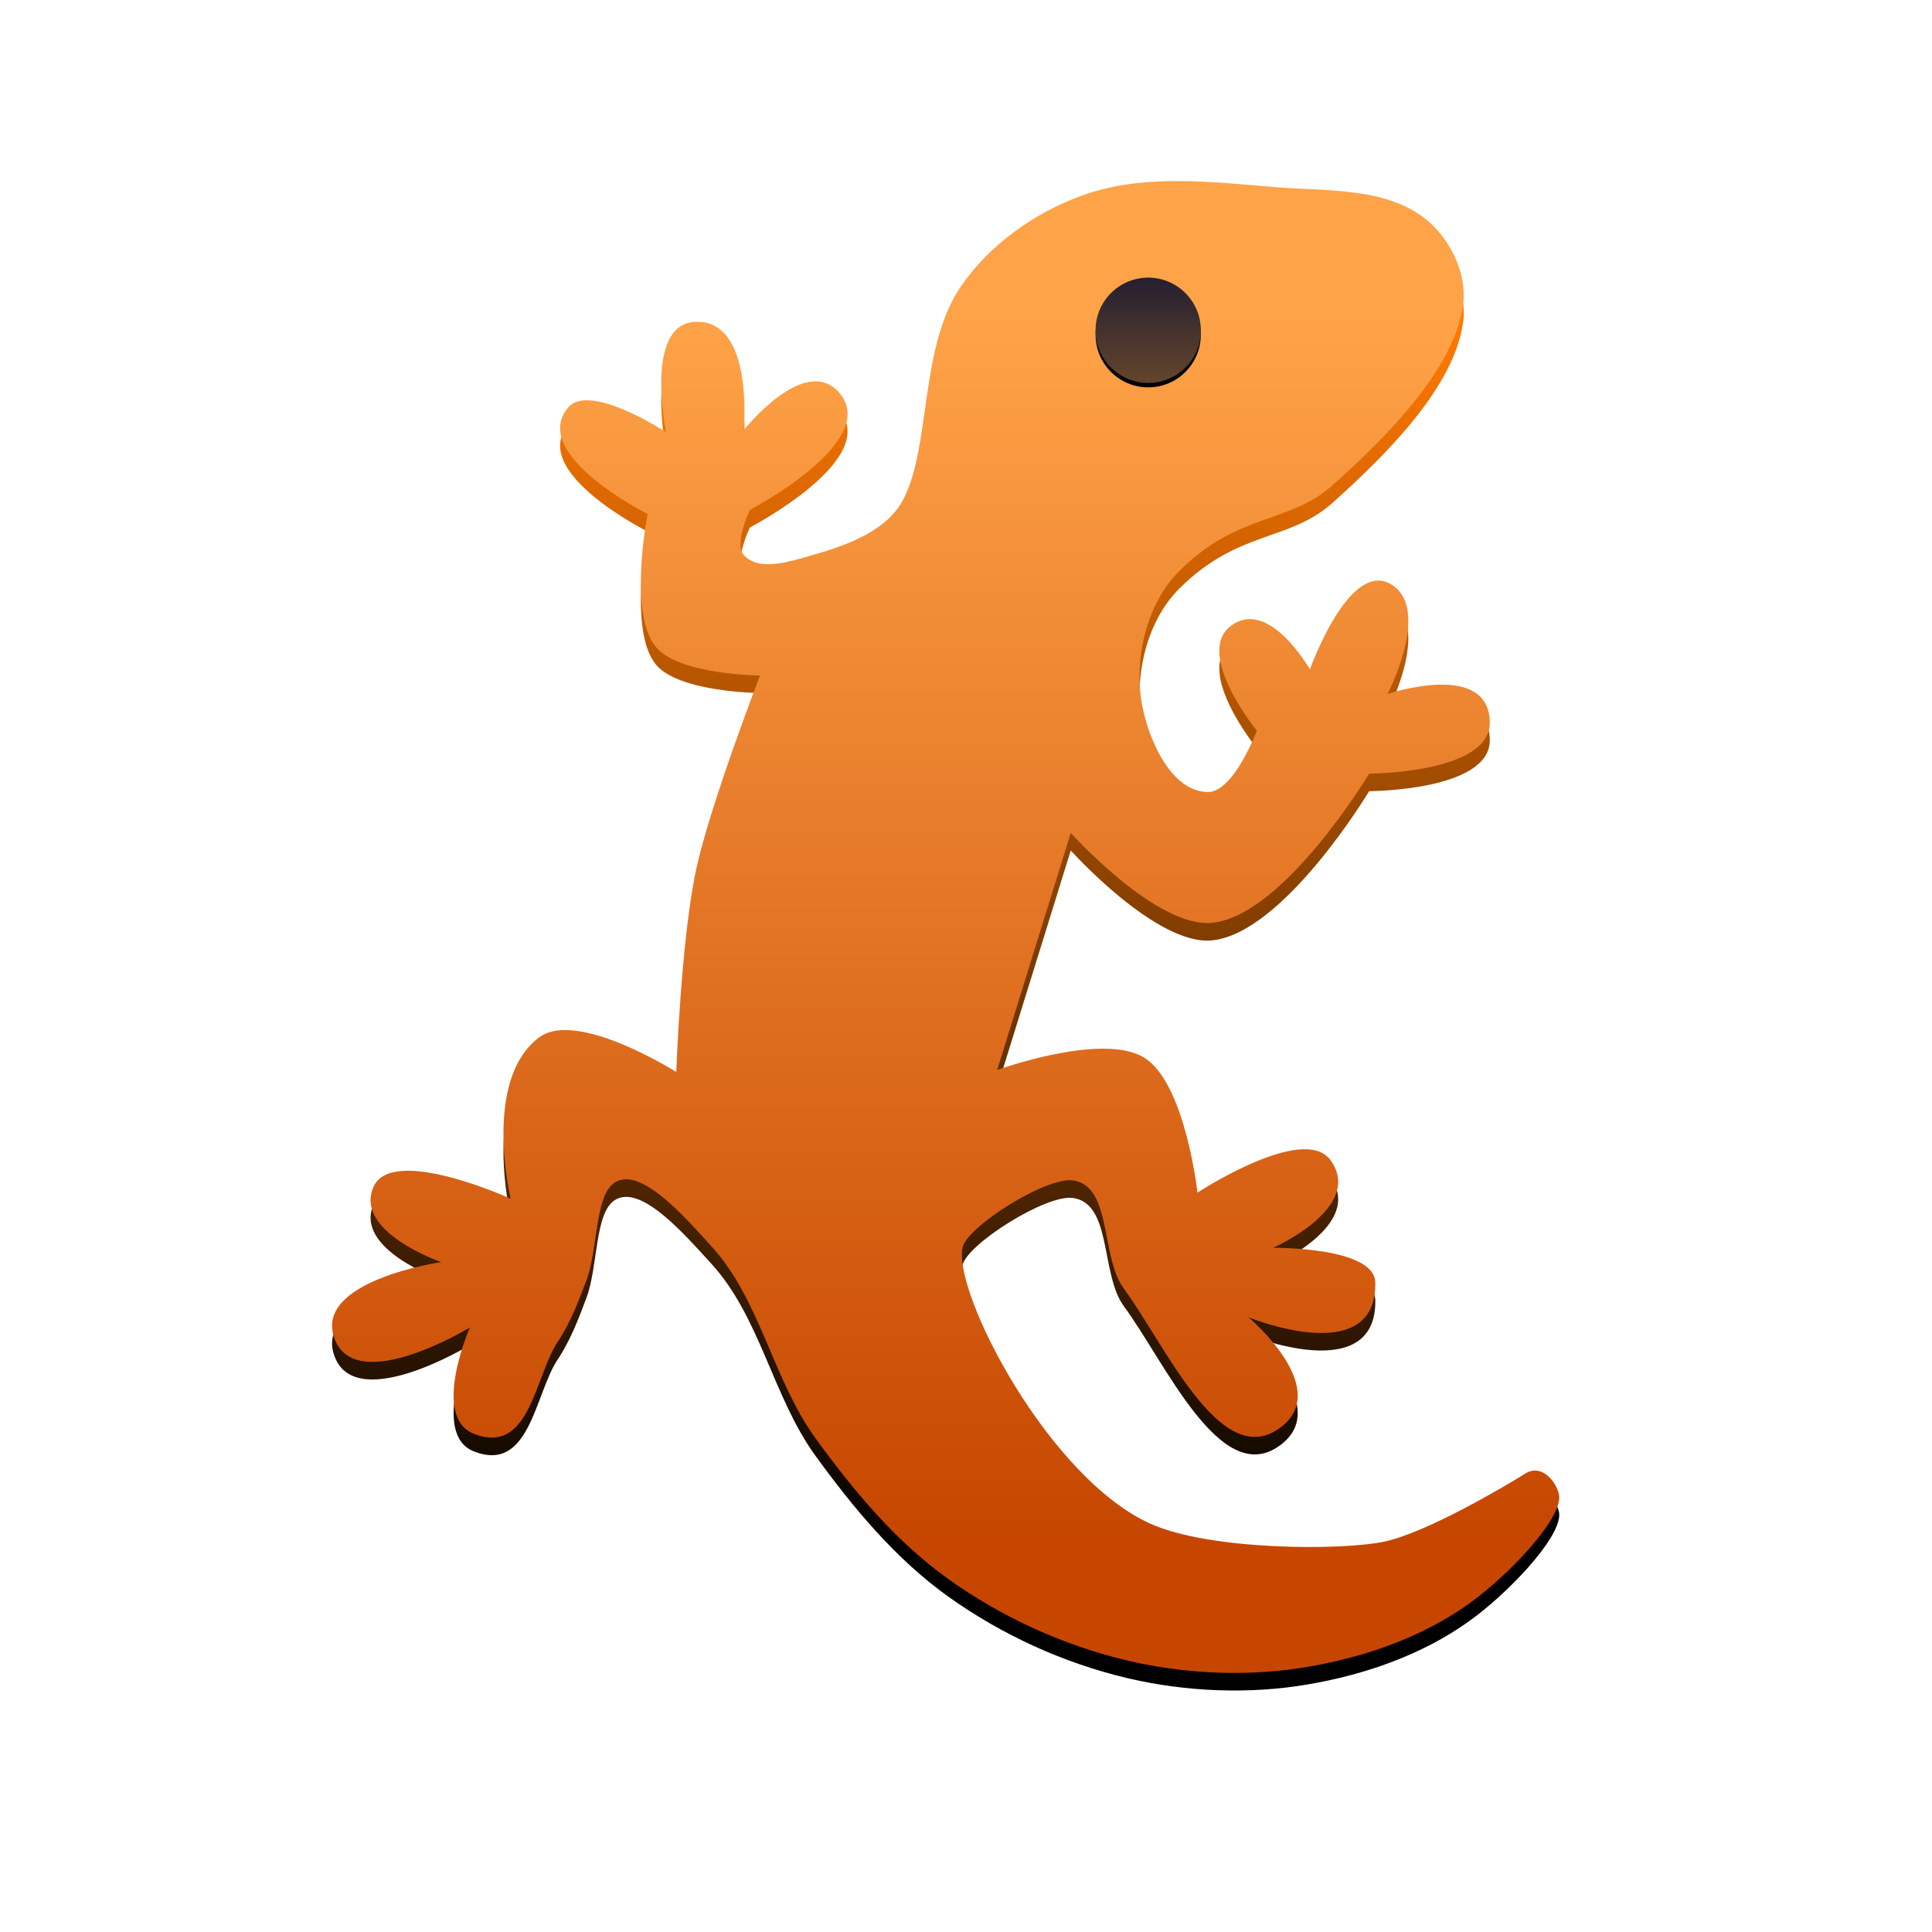
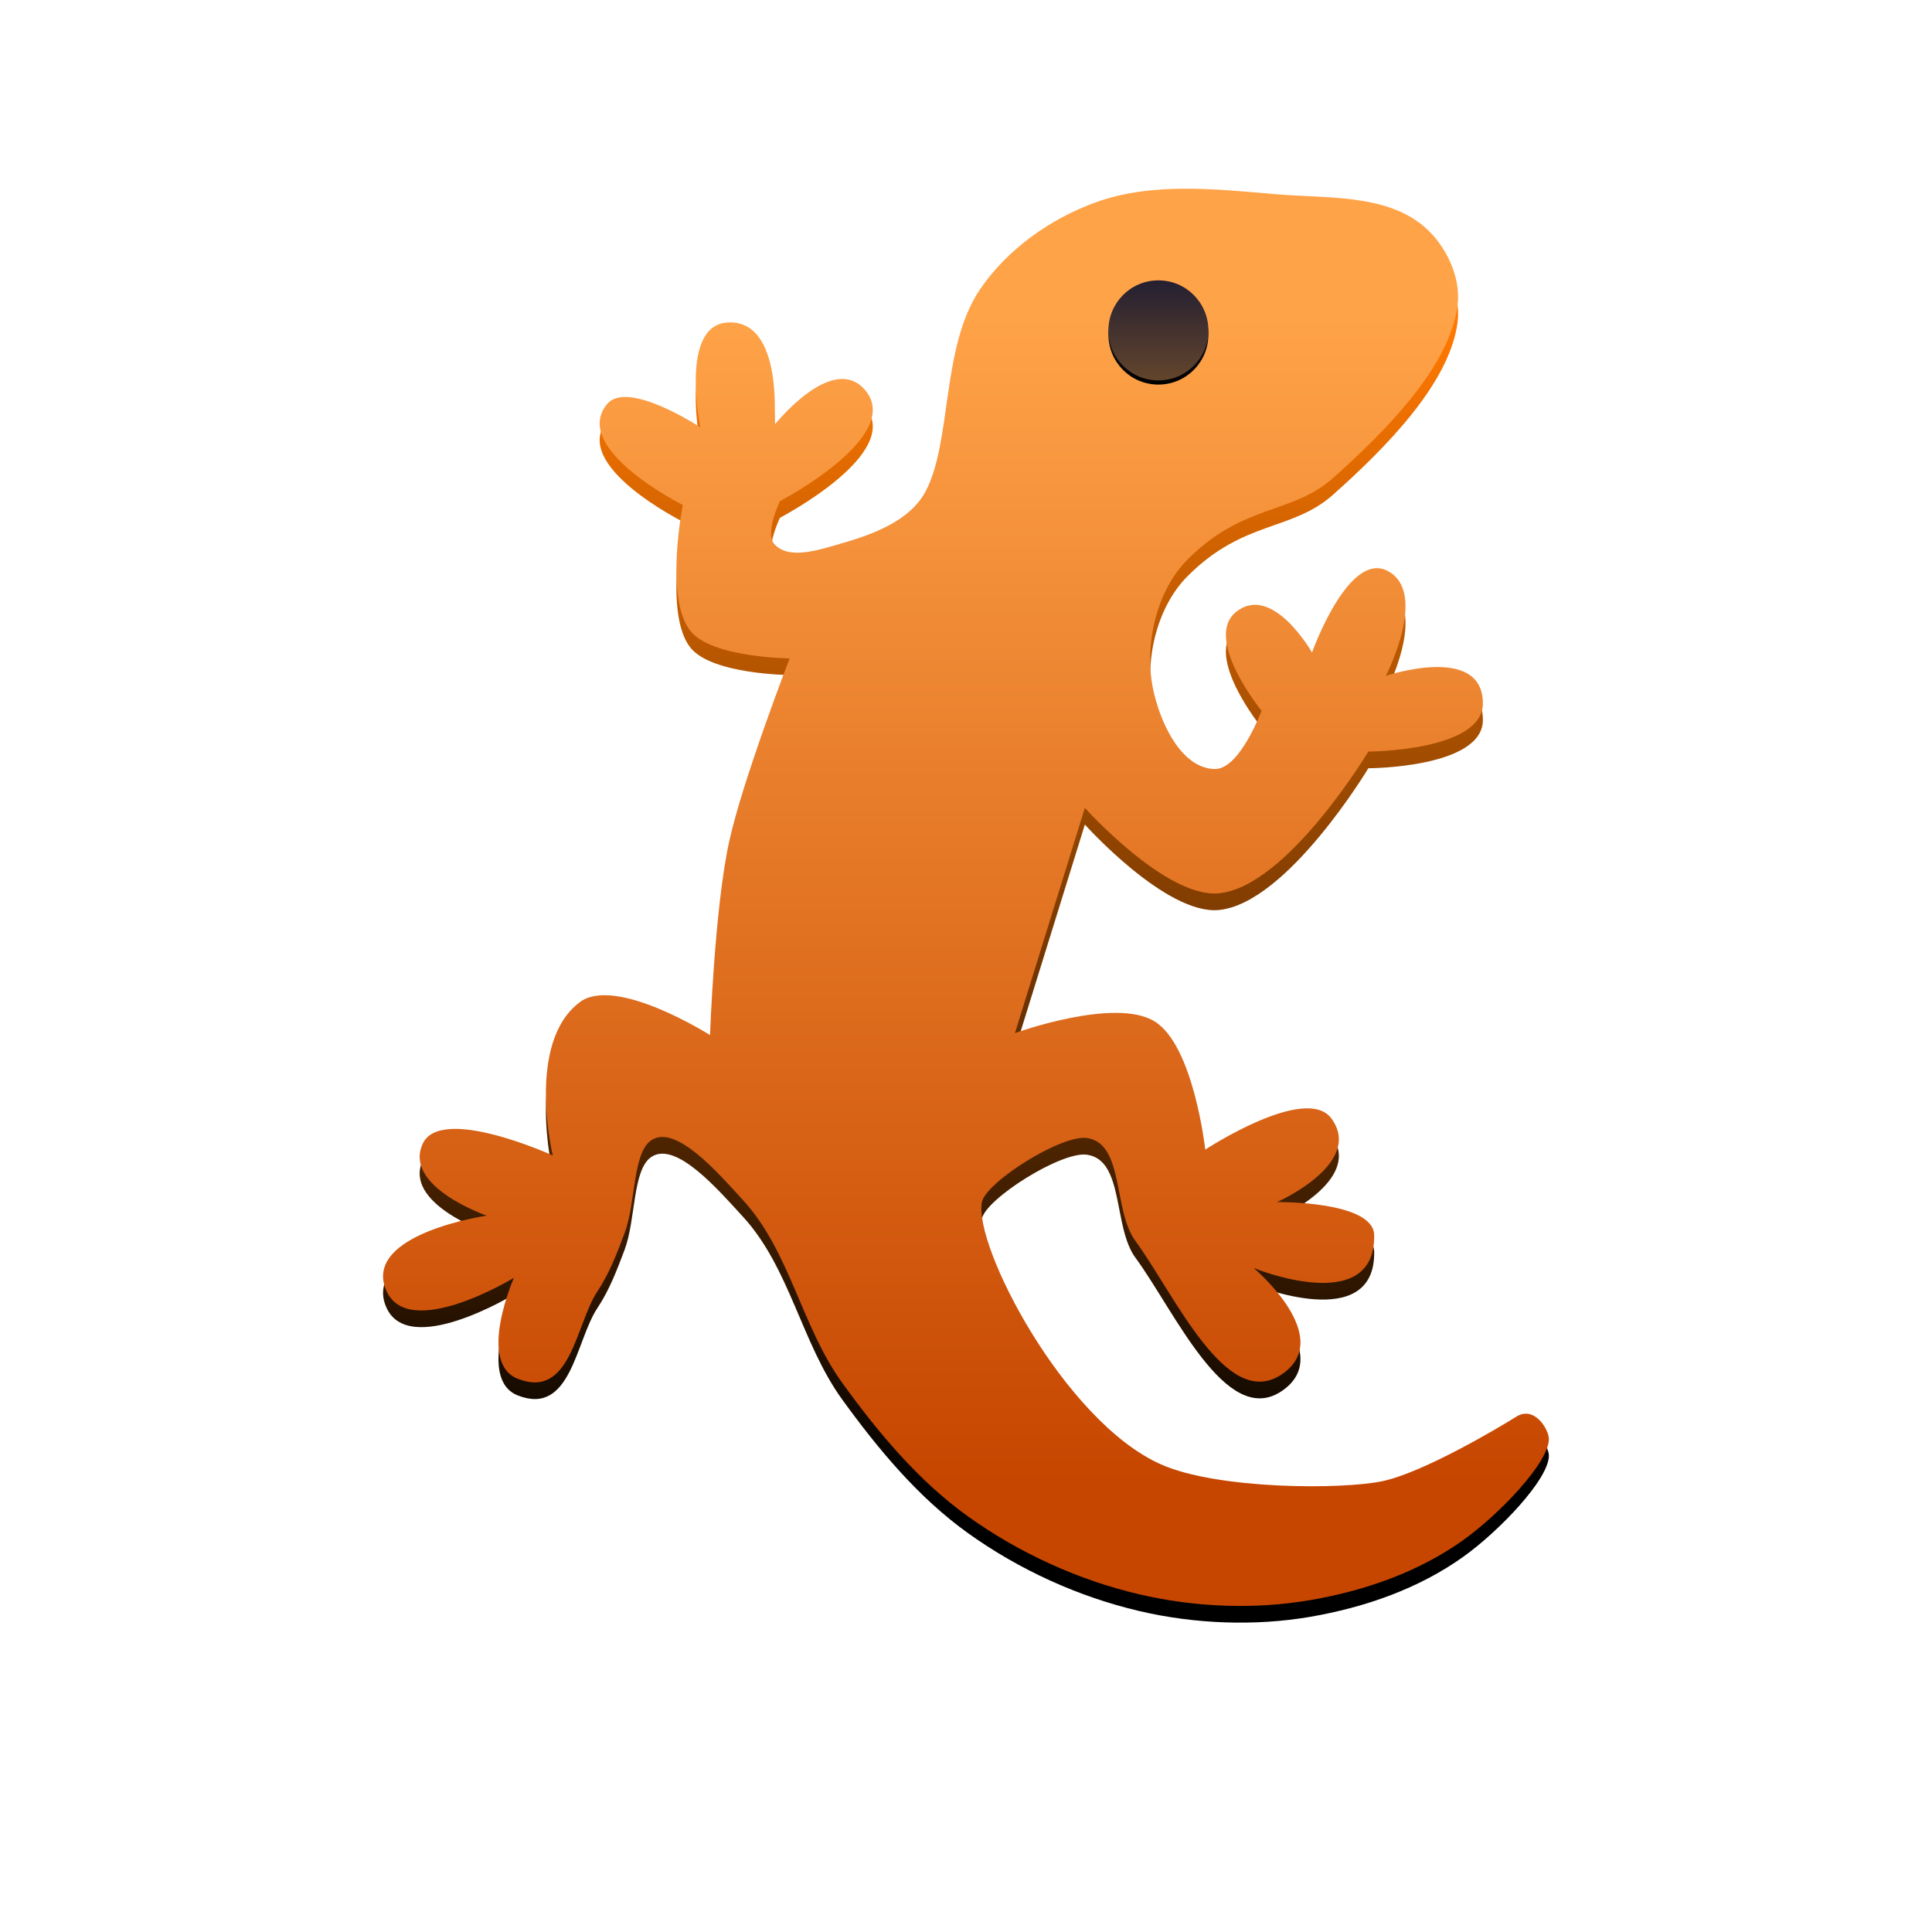
<svg xmlns="http://www.w3.org/2000/svg" height="128px" viewBox="0 0 128 128" width="128px">
-   <linearGradient id="a" gradientUnits="userSpaceOnUse" x1="62.653" x2="62.653" y1="21.929" y2="103.234">
+   <linearGradient id="a" gradientUnits="userSpaceOnUse" x1="64" x2="64" y1="21.932" y2="99.172">
    <stop offset="0" stop-color="#ff7800" />
    <stop offset="1" />
  </linearGradient>
-   <linearGradient id="b" gradientUnits="userSpaceOnUse" x1="62.653" x2="62.653" y1="20.766" y2="102.072">
+   <linearGradient id="b" gradientUnits="userSpaceOnUse" x1="64" x2="64" y1="20.827" y2="98.068">
    <stop offset="0" stop-color="#ffa348" />
    <stop offset="1" stop-color="#c64600" />
  </linearGradient>
-   <linearGradient id="c" gradientUnits="userSpaceOnUse" x1="76.07" x2="76.07" y1="18.686" y2="25.663">
+   <linearGradient id="c" gradientUnits="userSpaceOnUse" x1="76.746" x2="76.746" y1="18.852" y2="25.48">
    <stop offset="0" stop-color="#241f31" />
    <stop offset="1" />
  </linearGradient>
-   <linearGradient id="d" gradientUnits="userSpaceOnUse" x1="76.07" x2="76.07" y1="18.395" y2="25.372">
+   <linearGradient id="d" gradientUnits="userSpaceOnUse" x1="76.746" x2="76.746" y1="18.576" y2="25.204">
    <stop offset="0" stop-color="#241f31" />
    <stop offset="1" stop-color="#63452c" />
  </linearGradient>
  <g fill-rule="evenodd">
-     <path d="m 158.68 5.91 h 0.004 m 0 0 c -161.418 -21.219 -161.418 -21.219 0 0 c 8.723 1.148 8.723 1.148 0 0 z m 0 0" />
-     <path d="m 101.039 98.801 c -1.121 0.703 -6.43 3.871 -9.312 4.492 c -2.809 0.605 -11.535 0.602 -15.504 -1.176 c -6.73 -3.016 -13.059 -15.242 -12.457 -18.281 c 0.273 -1.391 5.531 -4.715 7.312 -4.469 c 2.617 0.359 1.816 5.047 3.383 7.176 c 2.727 3.707 6.305 11.855 10.156 9.344 c 3.926 -2.559 -1.895 -7.445 -1.895 -7.445 s 8.5 3.469 8.395 -2.305 c -0.043 -2.383 -6.77 -2.301 -6.77 -2.301 s 6.09 -2.691 3.793 -5.824 c -1.789 -2.434 -8.805 2.168 -8.805 2.168 s -0.801 -7.246 -3.52 -8.938 c -2.77 -1.723 -9.75 0.812 -9.75 0.812 l 4.875 -15.707 s 5.668 6.309 9.344 5.957 c 4.766 -0.457 10.426 -9.887 10.426 -9.887 s 8.016 -0.016 7.992 -3.383 c -0.035 -4.16 -6.773 -1.898 -6.773 -1.898 s 3.004 -5.789 0.137 -7.312 c -2.738 -1.453 -5.281 5.688 -5.281 5.688 s -2.75 -4.844 -5.281 -2.844 c -2.344 1.855 1.762 6.906 1.762 6.906 s -1.52 4.082 -3.25 4.062 c -2.387 -0.027 -3.879 -3.348 -4.336 -5.688 c -0.59 -3.031 0.254 -6.754 2.438 -8.938 c 3.922 -3.918 7.262 -3.102 10.156 -5.688 c 3.691 -3.297 8.148 -7.801 8.668 -12.051 c 0.242 -2.008 -0.871 -4.277 -2.438 -5.555 c -2.684 -2.184 -6.707 -1.875 -10.156 -2.164 c -4.188 -0.352 -8.637 -0.875 -12.594 0.539 c -3.188 1.141 -6.227 3.293 -8.125 6.094 c -2.727 4.027 -1.938 10.574 -3.793 14.086 c -1.09 2.059 -3.715 3.023 -5.957 3.656 c -1.477 0.418 -3.594 1.156 -4.605 0 c -0.66 -0.754 0.406 -2.98 0.406 -2.98 s 8.641 -4.496 5.957 -7.719 c -2.273 -2.734 -6.363 2.438 -6.363 2.438 s 0.715 -7.414 -3.25 -7.176 c -3.371 0.203 -1.895 7.312 -1.895 7.312 s -5.074 -3.344 -6.5 -1.625 c -2.582 3.113 5.281 7.039 5.281 7.039 s -1.312 6.523 0.539 8.805 c 1.508 1.852 6.906 1.895 6.906 1.895 s -3.258 8.426 -4.211 12.754 c -1.023 4.648 -1.34 13.52 -1.34 13.52 s -6.566 -4.164 -9.074 -2.305 c -3.805 2.828 -1.895 10.699 -1.895 10.699 s -7.812 -3.562 -9.074 -0.812 c -1.371 2.992 4.469 5.012 4.469 5.012 s -8.605 1.242 -7.039 5.145 c 1.492 3.719 8.938 -0.812 8.938 -0.812 s -2.594 5.918 0.27 7.043 c 3.715 1.457 4.027 -3.809 5.551 -6.094 c 0.832 -1.246 1.371 -2.664 1.898 -4.062 c 0.793 -2.113 0.535 -5.645 1.895 -6.5 c 1.715 -1.086 4.648 2.324 6.363 4.195 c 3.266 3.559 4.078 8.82 6.906 12.73 c 2.512 3.465 5.324 6.855 8.805 9.344 c 3.547 2.539 7.668 4.422 11.918 5.418 c 3.867 0.906 8.07 1.066 11.914 0.406 c 3.848 -0.66 7.582 -1.969 10.699 -4.199 c 2.5 -1.789 5.965 -5.406 5.957 -7.043 c 0 -0.676 -1.016 -2.344 -2.266 -1.555 z m 0 0" fill="url(#a)" />
-     <path d="m 101.039 97.637 c -1.121 0.703 -6.43 3.875 -9.312 4.496 c -2.809 0.602 -11.535 0.598 -15.504 -1.18 c -6.73 -3.016 -13.059 -15.242 -12.457 -18.281 c 0.273 -1.391 5.531 -4.711 7.312 -4.469 c 2.617 0.359 1.816 5.047 3.383 7.18 c 2.727 3.703 6.305 11.855 10.156 9.344 c 3.926 -2.559 -1.895 -7.449 -1.895 -7.449 s 8.5 3.473 8.395 -2.301 c -0.043 -2.387 -6.77 -2.305 -6.77 -2.305 s 6.09 -2.688 3.793 -5.82 c -1.789 -2.438 -8.805 2.164 -8.805 2.164 s -0.801 -7.246 -3.52 -8.938 c -2.77 -1.723 -9.75 0.812 -9.75 0.812 l 4.875 -15.707 s 5.668 6.309 9.344 5.957 c 4.766 -0.457 10.426 -9.883 10.426 -9.883 s 8.016 -0.016 7.992 -3.387 c -0.035 -4.16 -6.773 -1.895 -6.773 -1.895 s 3.004 -5.793 0.137 -7.316 c -2.738 -1.449 -5.281 5.691 -5.281 5.691 s -2.75 -4.848 -5.281 -2.848 c -2.344 1.855 1.762 6.91 1.762 6.91 s -1.52 4.082 -3.25 4.062 c -2.387 -0.031 -3.879 -3.352 -4.336 -5.688 c -0.59 -3.031 0.254 -6.758 2.438 -8.941 c 3.922 -3.918 7.262 -3.102 10.156 -5.688 c 3.691 -3.293 8.148 -7.801 8.668 -12.051 c 0.242 -2.008 -0.871 -4.273 -2.438 -5.551 c -2.684 -2.188 -6.707 -1.879 -10.156 -2.168 c -4.188 -0.352 -8.637 -0.871 -12.594 0.543 c -3.188 1.137 -6.227 3.289 -8.125 6.094 c -2.727 4.023 -1.938 10.57 -3.793 14.082 c -1.09 2.062 -3.715 3.023 -5.957 3.656 c -1.477 0.418 -3.594 1.156 -4.605 0 c -0.66 -0.754 0.406 -2.98 0.406 -2.98 s 8.641 -4.496 5.957 -7.719 c -2.273 -2.734 -6.363 2.438 -6.363 2.438 s 0.715 -7.414 -3.25 -7.176 c -3.371 0.203 -1.895 7.312 -1.895 7.312 s -5.074 -3.344 -6.5 -1.625 c -2.582 3.113 5.281 7.043 5.281 7.043 s -1.312 6.52 0.539 8.801 c 1.508 1.855 6.906 1.898 6.906 1.898 s -3.258 8.422 -4.211 12.75 c -1.023 4.652 -1.34 13.52 -1.34 13.52 s -6.566 -4.164 -9.074 -2.301 c -3.805 2.824 -1.895 10.695 -1.895 10.695 s -7.812 -3.562 -9.074 -0.812 c -1.371 2.996 4.469 5.012 4.469 5.012 s -8.605 1.246 -7.039 5.145 c 1.492 3.719 8.938 -0.812 8.938 -0.812 s -2.594 5.918 0.27 7.043 c 3.715 1.457 4.027 -3.809 5.551 -6.094 c 0.832 -1.242 1.371 -2.664 1.898 -4.062 c 0.793 -2.113 0.535 -5.641 1.895 -6.5 c 1.715 -1.082 4.648 2.324 6.363 4.199 c 3.266 3.555 4.078 8.816 6.906 12.727 c 2.512 3.469 5.324 6.855 8.805 9.344 c 3.547 2.539 7.668 4.422 11.918 5.418 c 3.867 0.906 8.07 1.066 11.914 0.406 c 3.848 -0.66 7.582 -1.969 10.699 -4.199 c 2.5 -1.789 5.965 -5.402 5.957 -7.039 c 0 -0.68 -1.016 -2.344 -2.266 -1.559 z m 0 0" fill="url(#b)" />
-     <path d="m 79.559 22.176 c 0 1.926 -1.562 3.488 -3.488 3.488 c -1.926 0 -3.488 -1.562 -3.488 -3.488 c 0 -1.93 1.562 -3.488 3.488 -3.488 c 1.926 0 3.488 1.559 3.488 3.488 z m 0 0" fill="url(#c)" />
-     <path d="m 79.559 21.883 c 0 1.926 -1.562 3.488 -3.488 3.488 c -1.926 0 -3.488 -1.562 -3.488 -3.488 c 0 -1.926 1.562 -3.488 3.488 -3.488 c 1.926 0 3.488 1.562 3.488 3.488 z m 0 0" fill="url(#d)" />
+     <path d="m 100.465 94.961 c -1.062 0.668 -6.105 3.68 -8.844 4.27 c -2.668 0.574 -10.961 0.57 -14.73 -1.121 c -6.395 -2.863 -12.406 -14.48 -11.836 -17.367 c 0.262 -1.32 5.258 -4.477 6.949 -4.242 c 2.488 0.34 1.727 4.793 3.215 6.816 c 2.59 3.523 5.988 11.266 9.648 8.879 c 3.727 -2.434 -1.801 -7.078 -1.801 -7.078 s 8.074 3.297 7.977 -2.188 c -0.043 -2.262 -6.434 -2.188 -6.434 -2.188 s 5.785 -2.555 3.602 -5.531 c -1.695 -2.312 -8.359 2.059 -8.359 2.059 s -0.762 -6.883 -3.348 -8.488 c -2.629 -1.637 -9.262 0.77 -9.262 0.77 l 4.633 -14.922 s 5.383 5.996 8.875 5.66 c 4.531 -0.434 9.906 -9.391 9.906 -9.391 s 7.613 -0.016 7.59 -3.219 c -0.031 -3.949 -6.434 -1.801 -6.434 -1.801 s 2.855 -5.5 0.129 -6.945 c -2.602 -1.379 -5.016 5.402 -5.016 5.402 s -2.613 -4.602 -5.02 -2.699 c -2.227 1.758 1.676 6.559 1.676 6.559 s -1.441 3.879 -3.09 3.859 c -2.262 -0.027 -3.684 -3.18 -4.117 -5.402 c -0.559 -2.879 0.242 -6.418 2.316 -8.492 c 3.727 -3.723 6.898 -2.945 9.648 -5.402 c 3.508 -3.129 7.742 -7.41 8.234 -11.449 c 0.23 -1.906 -0.828 -4.062 -2.316 -5.273 c -2.551 -2.078 -6.371 -1.785 -9.648 -2.059 c -3.977 -0.332 -8.203 -0.828 -11.965 0.516 c -3.027 1.082 -5.914 3.125 -7.719 5.789 c -2.59 3.824 -1.836 10.043 -3.602 13.379 c -1.035 1.957 -3.531 2.871 -5.66 3.473 c -1.402 0.395 -3.414 1.098 -4.375 0 c -0.625 -0.719 0.387 -2.832 0.387 -2.832 s 8.207 -4.273 5.66 -7.332 c -2.164 -2.598 -6.047 2.316 -6.047 2.316 s 0.68 -7.047 -3.086 -6.816 c -3.203 0.191 -1.801 6.945 -1.801 6.945 s -4.82 -3.18 -6.176 -1.543 c -2.453 2.957 5.016 6.688 5.016 6.688 s -1.246 6.195 0.516 8.363 c 1.43 1.762 6.562 1.801 6.562 1.801 s -3.098 8.004 -4.004 12.113 c -0.973 4.418 -1.273 12.844 -1.273 12.844 s -6.238 -3.953 -8.617 -2.188 c -3.617 2.688 -1.801 10.164 -1.801 10.164 s -7.422 -3.387 -8.621 -0.773 c -1.301 2.848 4.246 4.762 4.246 4.762 s -8.176 1.184 -6.688 4.887 c 1.418 3.535 8.488 -0.77 8.488 -0.77 s -2.465 5.621 0.258 6.688 c 3.531 1.387 3.828 -3.613 5.273 -5.789 c 0.789 -1.18 1.301 -2.531 1.801 -3.859 c 0.758 -2.004 0.512 -5.359 1.801 -6.172 c 1.629 -1.031 4.414 2.207 6.047 3.984 c 3.102 3.383 3.875 8.379 6.562 12.094 c 2.383 3.293 5.055 6.512 8.363 8.879 c 3.371 2.41 7.285 4.199 11.32 5.145 c 3.676 0.863 7.664 1.012 11.32 0.387 c 3.652 -0.629 7.203 -1.871 10.164 -3.988 c 2.375 -1.699 5.664 -5.137 5.66 -6.691 c -0.004 -0.641 -0.965 -2.227 -2.156 -1.477 z m 0 0" fill="url(#a)" />
+     <path d="m 100.465 93.855 c -1.062 0.668 -6.105 3.68 -8.844 4.27 c -2.668 0.574 -10.961 0.57 -14.73 -1.117 c -6.395 -2.867 -12.406 -14.484 -11.836 -17.367 c 0.262 -1.32 5.258 -4.48 6.949 -4.246 c 2.488 0.34 1.727 4.793 3.215 6.816 c 2.59 3.523 5.988 11.266 9.648 8.879 c 3.727 -2.43 -1.801 -7.078 -1.801 -7.078 s 8.074 3.301 7.977 -2.184 c -0.043 -2.266 -6.434 -2.188 -6.434 -2.188 s 5.785 -2.555 3.602 -5.535 c -1.695 -2.312 -8.359 2.059 -8.359 2.059 s -0.762 -6.883 -3.348 -8.488 c -2.629 -1.637 -9.262 0.77 -9.262 0.77 l 4.633 -14.922 s 5.383 5.996 8.875 5.66 c 4.531 -0.434 9.906 -9.391 9.906 -9.391 s 7.613 -0.016 7.59 -3.215 c -0.031 -3.953 -6.434 -1.801 -6.434 -1.801 s 2.855 -5.504 0.129 -6.949 c -2.602 -1.379 -5.016 5.402 -5.016 5.402 s -2.613 -4.602 -5.02 -2.699 c -2.227 1.762 1.676 6.559 1.676 6.559 s -1.441 3.879 -3.09 3.859 c -2.262 -0.023 -3.684 -3.18 -4.117 -5.402 c -0.559 -2.879 0.242 -6.414 2.316 -8.488 c 3.727 -3.727 6.898 -2.949 9.648 -5.406 c 3.508 -3.129 7.742 -7.41 8.234 -11.449 c 0.23 -1.906 -0.828 -4.059 -2.316 -5.273 c -2.551 -2.078 -6.371 -1.785 -9.648 -2.059 c -3.977 -0.332 -8.203 -0.828 -11.965 0.516 c -3.027 1.082 -5.914 3.125 -7.719 5.789 c -2.59 3.824 -1.836 10.043 -3.602 13.379 c -1.035 1.957 -3.531 2.871 -5.66 3.473 c -1.402 0.398 -3.414 1.098 -4.375 0 c -0.625 -0.715 0.387 -2.828 0.387 -2.828 s 8.207 -4.273 5.66 -7.336 c -2.164 -2.598 -6.047 2.316 -6.047 2.316 s 0.68 -7.043 -3.086 -6.816 c -3.203 0.191 -1.801 6.945 -1.801 6.945 s -4.82 -3.176 -6.176 -1.543 c -2.453 2.957 5.016 6.688 5.016 6.688 s -1.246 6.195 0.516 8.363 c 1.43 1.762 6.562 1.801 6.562 1.801 s -3.098 8.004 -4.004 12.117 c -0.973 4.418 -1.273 12.84 -1.273 12.84 s -6.238 -3.953 -8.617 -2.188 c -3.617 2.688 -1.801 10.164 -1.801 10.164 s -7.422 -3.383 -8.621 -0.77 c -1.301 2.844 4.246 4.758 4.246 4.758 s -8.176 1.184 -6.688 4.891 c 1.418 3.531 8.488 -0.773 8.488 -0.773 s -2.465 5.621 0.258 6.691 c 3.531 1.383 3.828 -3.617 5.273 -5.789 c 0.789 -1.184 1.301 -2.531 1.801 -3.859 c 0.758 -2.008 0.512 -5.359 1.801 -6.176 c 1.629 -1.027 4.414 2.207 6.047 3.988 c 3.102 3.379 3.875 8.375 6.562 12.09 c 2.383 3.297 5.055 6.512 8.363 8.879 c 3.371 2.41 7.285 4.199 11.32 5.145 c 3.676 0.863 7.664 1.016 11.32 0.387 c 3.652 -0.625 7.203 -1.871 10.164 -3.988 c 2.375 -1.699 5.664 -5.133 5.66 -6.688 c -0.004 -0.645 -0.965 -2.23 -2.156 -1.48 z m 0 0" fill="url(#b)" />
+     <path d="m 80.059 22.164 c 0 1.832 -1.48 3.316 -3.312 3.316 c -1.832 0 -3.312 -1.484 -3.312 -3.316 c 0 -1.828 1.48 -3.312 3.312 -3.312 c 1.832 0 3.312 1.484 3.312 3.312 z m 0 0" fill="url(#c)" />
+     <path d="m 80.059 21.891 c 0 1.828 -1.48 3.312 -3.312 3.312 c -1.832 0 -3.312 -1.484 -3.312 -3.312 c 0 -1.832 1.48 -3.316 3.312 -3.316 c 1.832 0 3.312 1.484 3.312 3.316 z m 0 0" fill="url(#d)" />
  </g>
</svg>
